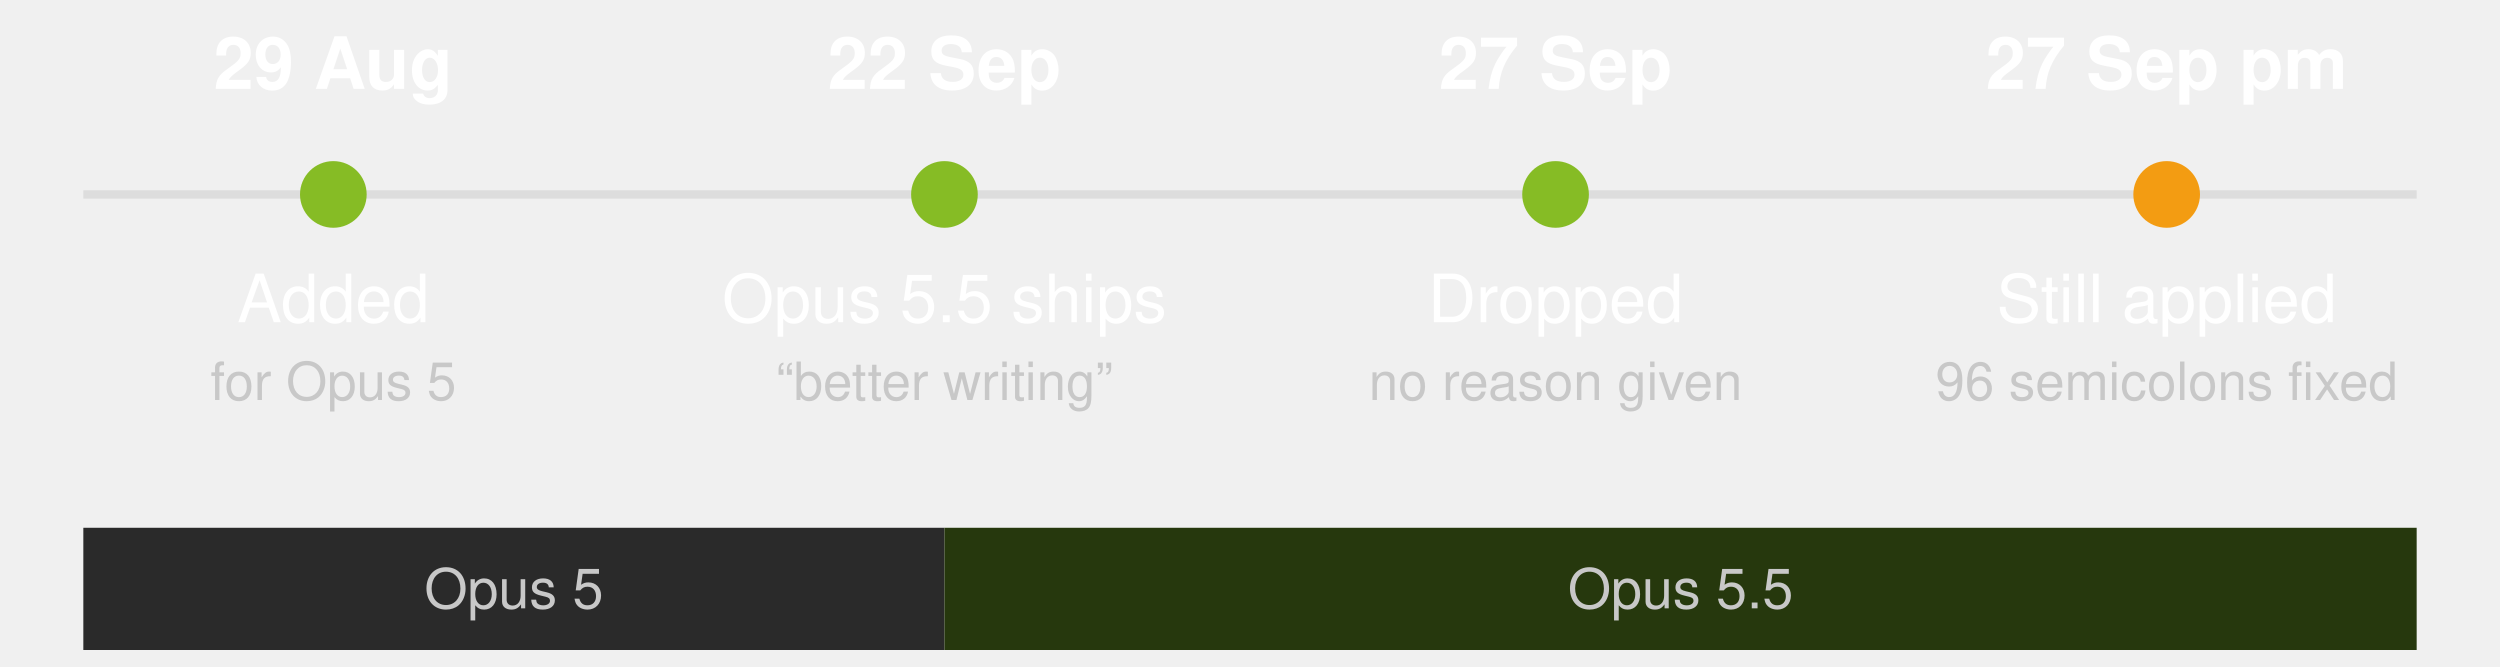
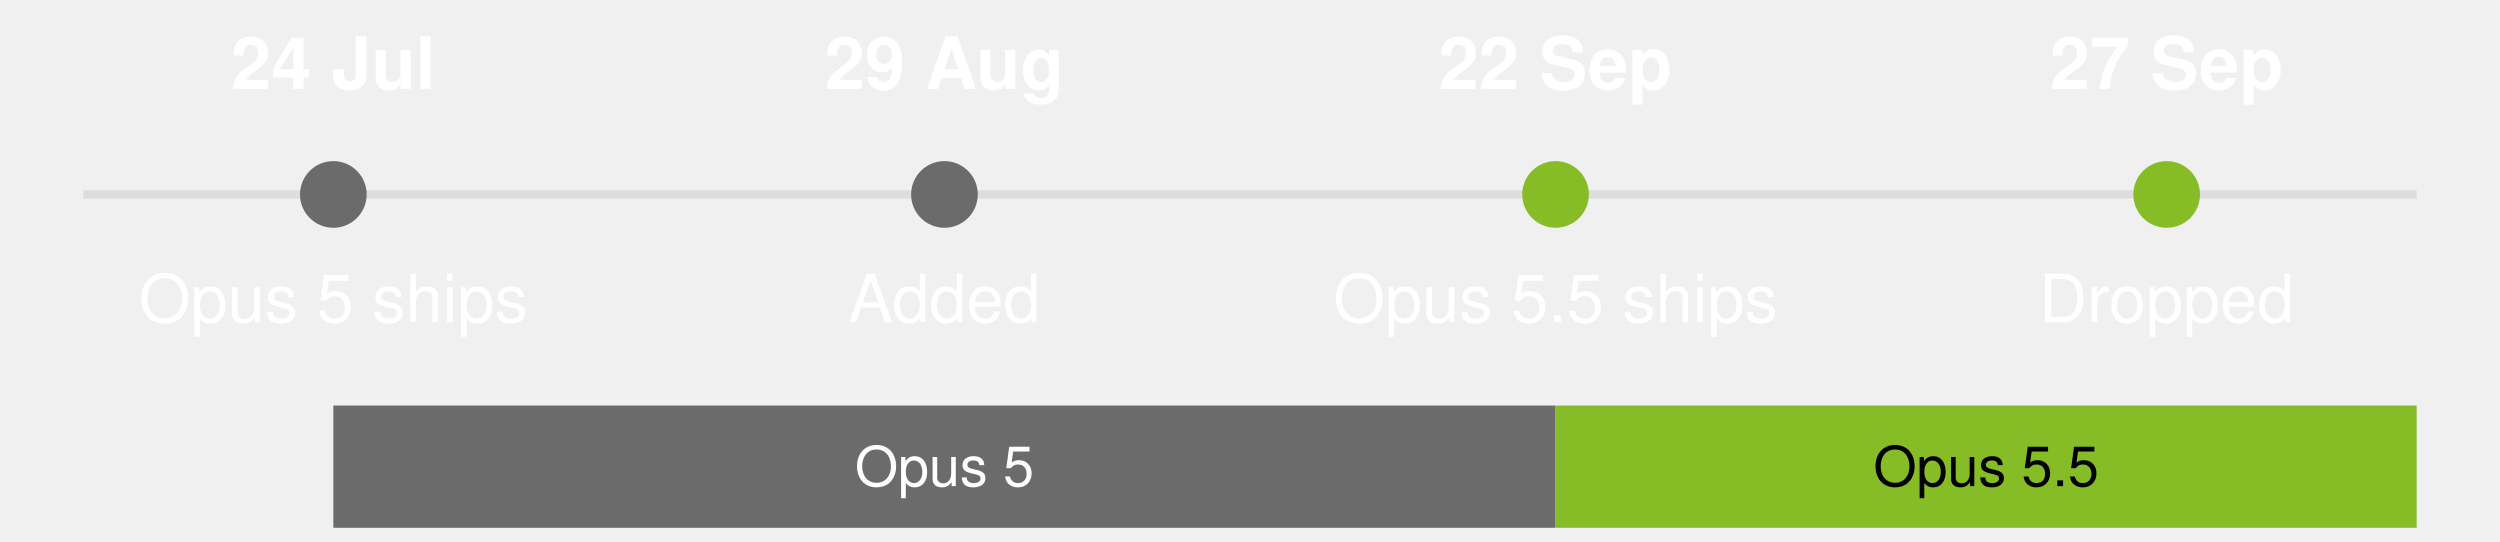
- <svg xmlns="http://www.w3.org/2000/svg" viewBox="0 80 900 240" width="900" height="240">
+ <svg xmlns="http://www.w3.org/2000/svg" viewBox="0 80 900 195" width="900" height="195">
  <style>
    text { font-family: "Source Sans Pro", Helvetica, Arial, sans-serif; fill: #fff; text-anchor: middle; }
    .date { font-size: 26px; font-weight: 700; }
    .event { font-size: 24px; }
-     .sub { font-size: 19px; fill: #c8c8c8; }
-     .era { font-size: 20px; fill: #c8c8c8; }
+     .era { font-size: 20px; }
    .axis { stroke: #ddd; stroke-width: 3; }
-     .dot { fill: #86bc25; }
-     .twist { fill: #f39c12; }
-     .band { fill: #2a2a2a; }
-     .band55 { fill: #26380d; }
+     /* Each dot shares the colour of its model's bar. */
+     .opus5 { fill: #6b6b6b; }
+     .opus55 { fill: #86bc25; }
+     .era55 { fill: #000; }
  </style>
  <line class="axis" x1="30" y1="150" x2="870" y2="150" />
-   <circle class="dot" cx="120" cy="150" r="12" />
-   <text class="date" x="120" y="112">29 Aug</text>
-   <text class="event" x="120" y="196">Added</text>
-   <text class="sub" x="120" y="224">for Opus 5</text>
-   <circle class="dot" cx="340" cy="150" r="12" />
-   <text class="date" x="340" y="112">22 Sep</text>
-   <text class="event" x="340" y="196">Opus 5.5 ships</text>
-   <text class="sub" x="340" y="224">“better writing”</text>
-   <circle class="dot" cx="560" cy="150" r="12" />
-   <text class="date" x="560" y="112">27 Sep</text>
-   <text class="event" x="560" y="196">Dropped</text>
-   <text class="sub" x="560" y="224">no reason given</text>
-   <circle class="twist" cx="780" cy="150" r="12" />
-   <text class="date" x="780" y="112">27 Sep pm</text>
-   <text class="event" x="780" y="196">Still applied</text>
-   <text class="sub" x="780" y="224">96 semicolons fixed</text>
-   <rect class="band" x="30" y="270" width="310" height="44" />
-   <rect class="band55" x="340" y="270" width="530" height="44" />
-   <text class="era" x="185" y="299">Opus 5</text>
-   <text class="era" x="605" y="299">Opus 5.5</text>
+   <circle class="opus5" cx="120" cy="150" r="12" />
+   <text class="date" x="120" y="112">24 Jul</text>
+   <text class="event" x="120" y="196">Opus 5 ships</text>
+   <circle class="opus5" cx="340" cy="150" r="12" />
+   <text class="date" x="340" y="112">29 Aug</text>
+   <text class="event" x="340" y="196">Added</text>
+   <circle class="opus55" cx="560" cy="150" r="12" />
+   <text class="date" x="560" y="112">22 Sep</text>
+   <text class="event" x="560" y="196">Opus 5.5 ships</text>
+   <circle class="opus55" cx="780" cy="150" r="12" />
+   <text class="date" x="780" y="112">27 Sep</text>
+   <text class="event" x="780" y="196">Dropped</text>
+   <rect class="opus5" x="120" y="226" width="440" height="44" />
+   <rect class="opus55" x="560" y="226" width="310" height="44" />
+   <text class="era" x="340" y="255">Opus 5</text>
+   <text class="era era55" x="715" y="255">Opus 5.5</text>
</svg>
